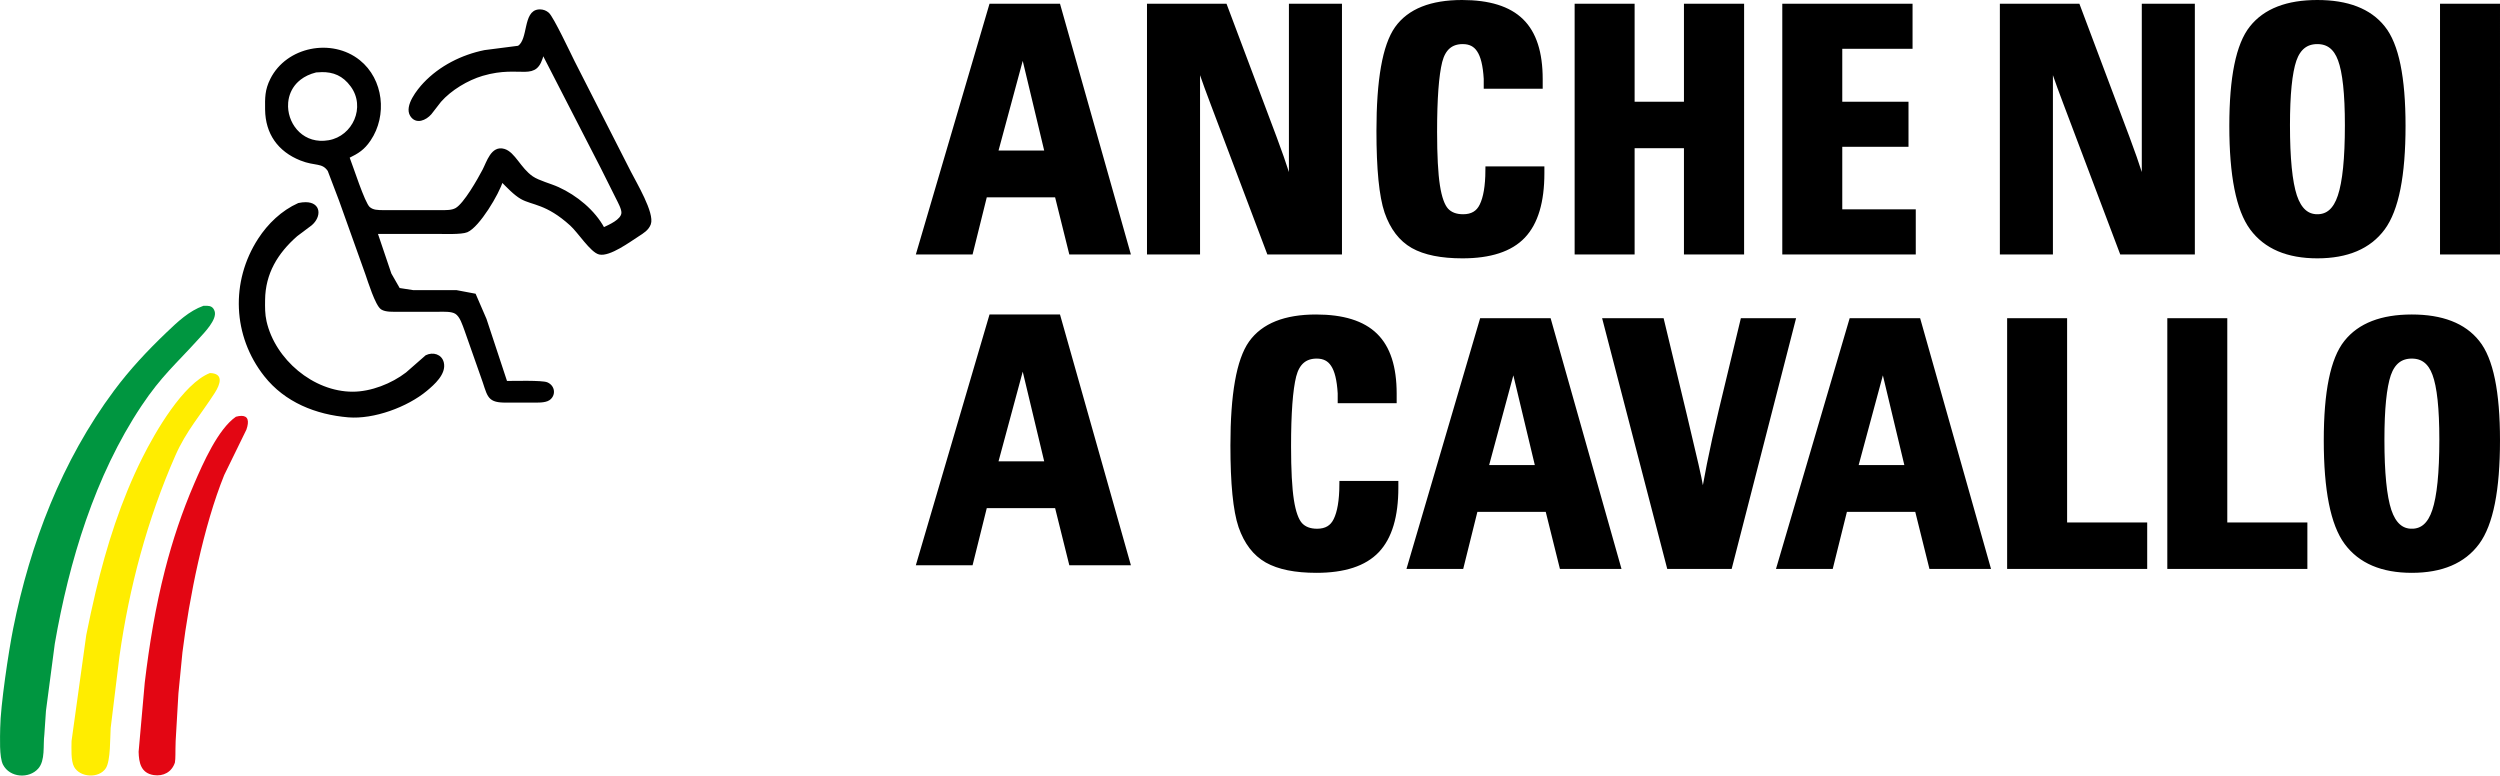
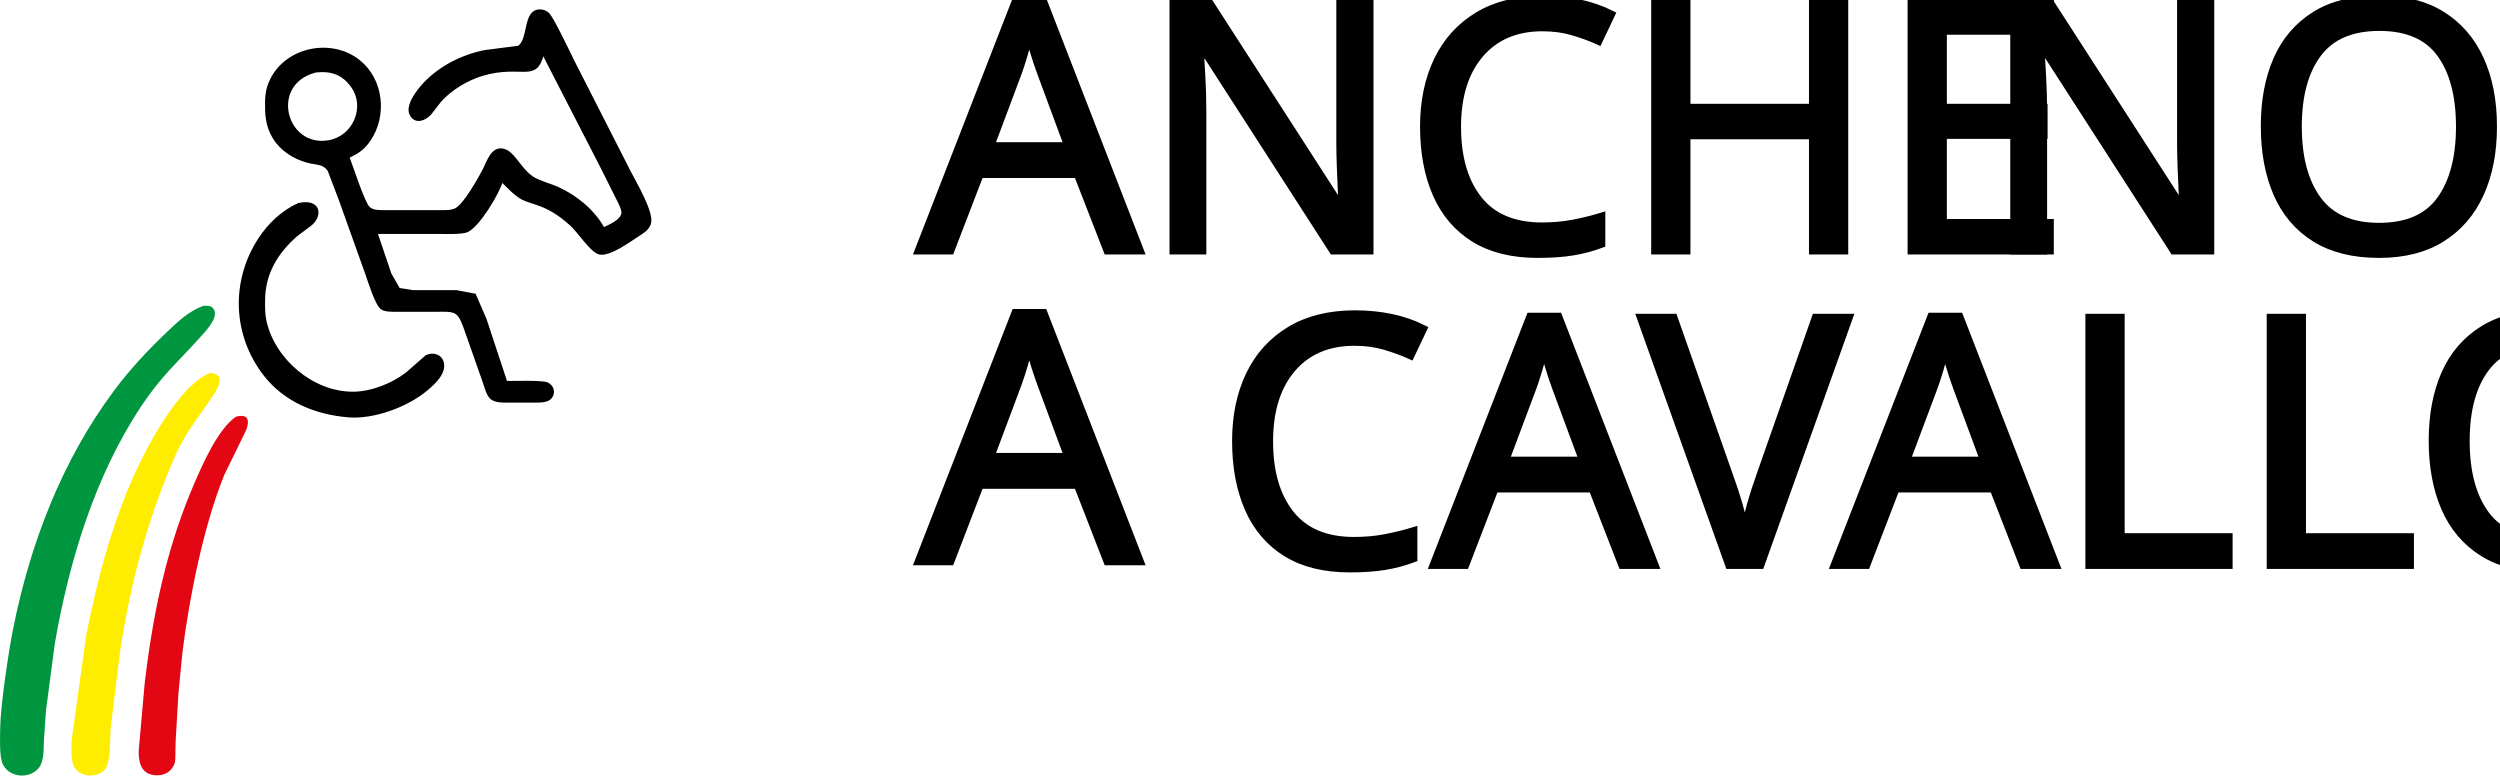
<svg xmlns="http://www.w3.org/2000/svg" width="1156.09mm" height="358.644mm" viewBox="0 0 1156.091 358.645" version="1.1" id="svg1" xml:space="preserve">
  <defs id="defs1" />
  <g id="g2" transform="translate(0.08818061,-69.33077)">
    <g id="g1" style="display:inline;fill:#000000;fill-opacity:1;stroke:#000000;stroke-opacity:1">
-       <path d="M 520.398,328.841 H 495.864 l -6.563,-26.41 h -34.536 l -6.563,26.41 h -22.268 l 32.973,-112.202 h 29.769 z m -35.239,-44.302 -12.189,-50.944 -13.752,50.944 z" id="text1-3" style="font-size:160.02px;font-family:UtahWGLCondensedW10-Bold;-inkscape-font-specification:'UtahWGLCondensedW10-Bold, Normal';stroke-width:3.75" aria-label="&#10;A" />
-       <path d="M 520.398,185.126 H 495.864 l -6.563,-26.41 h -34.536 l -6.563,26.41 H 425.933 L 458.906,72.925 H 488.675 Z M 485.159,140.824 472.97,89.88 459.219,140.824 Z m 133.454,44.302 h -31.332 l -25.784,-68.29 q -6.095,-16.018 -8.517,-24.847 V 185.126 H 532.196 V 72.925 h 33.598 l 22.737,60.476 q 7.188,19.221 9.298,29.144 V 72.925 h 20.784 z m 93.605,-35.708 q 0,19.534 -8.517,28.519 -8.517,8.986 -27.503,8.986 -14.455,0 -22.503,-4.532 -7.97,-4.532 -11.72,-15.314 -3.672,-10.861 -3.672,-37.192 0,-35.239 8.282,-46.959 8.36,-11.72 29.457,-11.72 18.362,0 26.878,8.36 8.517,8.282 8.517,26.331 v 2.578 h -23.519 v -2.735 q -0.547,-9.532 -3.36,-13.674 -2.735,-4.219 -8.204,-4.219 -8.829,0 -11.33,9.689 -2.422,9.689 -2.422,32.738 0,16.486 1.328,25.081 1.328,8.517 4.219,11.72 2.969,3.204 8.36,3.204 6.72,0 9.376,-5.548 2.735,-5.548 2.813,-16.565 h 23.519 z m 92.355,35.708 h -24.066 V 135.98 H 753.943 V 185.126 H 729.956 V 72.925 h 23.987 v 45.318 h 26.566 V 72.925 h 24.066 z m 79.385,0 h -57.976 V 72.925 h 56.491 v 17.112 h -32.504 v 28.207 h 30.629 v 17.112 h -30.629 v 32.66 h 33.989 z" id="text1-3-6" style="font-size:160.02px;font-family:UtahWGLCondensedW10-Bold;-inkscape-font-specification:'UtahWGLCondensedW10-Bold, Normal';stroke-width:3.75" aria-label="ANCHE" />
-       <path d="M 512.29,186.57 H 480.957 L 455.173,118.28 q -6.095,-16.018 -8.517,-24.847 V 186.57 H 425.872 V 74.368 h 33.598 l 22.737,60.476 q 7.188,19.221 9.298,29.144 V 74.368 h 20.784 z M 570.812,72.649 q 20.549,0 29.691,11.486 9.22,11.408 9.22,44.849 0,34.223 -9.298,46.803 -9.298,12.58 -29.613,12.58 -20.237,0 -29.535,-12.58 -9.298,-12.58 -9.298,-46.803 0,-33.442 9.142,-44.849 9.142,-11.486 29.691,-11.486 z m 0,99.075 q 7.97,0 11.251,-9.923 3.36,-10.001 3.36,-33.129 0,-21.878 -3.282,-30.629 -3.204,-8.751 -11.33,-8.751 -8.36,0 -11.486,8.985 -3.047,8.985 -3.047,30.394 0,23.05 3.282,33.051 3.36,10.001 11.251,10.001 z m 82.588,14.846 H 629.414 V 74.368 h 23.987 z" id="text1-3-5" style="font-size:160.02px;font-family:UtahWGLCondensedW10-Bold;-inkscape-font-specification:'UtahWGLCondensedW10-Bold, Normal';stroke-width:3.75" transform="translate(500.7255,-1.443436)" aria-label="NOI" />
-       <path d="m 498.069,150.862 q 0,19.534 -8.517,28.519 -8.517,8.986 -27.503,8.986 -14.455,0 -22.503,-4.532 -7.97,-4.532 -11.72,-15.314 -3.672,-10.861 -3.672,-37.192 0,-35.239 8.282,-46.959 8.36,-11.72 29.457,-11.72 18.362,0 26.878,8.36 8.517,8.282 8.517,26.331 v 2.578 h -23.519 v -2.735 q -0.547,-9.532 -3.36,-13.674 -2.735,-4.219 -8.204,-4.219 -8.829,0 -11.33,9.689 -2.422,9.689 -2.422,32.738 0,16.486 1.328,25.081 1.328,8.517 4.219,11.72 2.969,3.204 8.36,3.204 6.72,0 9.376,-5.548 2.735,-5.548 2.813,-16.565 h 23.519 z m 102.591,35.708 h -24.534 l -6.563,-26.41 h -34.536 l -6.563,26.41 H 506.195 L 539.168,74.368 h 29.769 z M 565.421,142.268 553.232,91.324 539.48,142.268 Z M 681.451,74.368 652.62,186.57 H 625.741 L 596.597,74.368 h 24.534 q 12.97,53.679 15.783,66.102 2.891,12.423 3.75,21.331 2.891,-19.534 9.298,-46.49 l 9.845,-40.943 z m 90.089,112.202 h -24.534 l -6.563,-26.41 h -34.536 l -6.563,26.41 H 677.076 L 710.049,74.368 h 29.769 z M 736.302,142.268 724.113,91.324 710.361,142.268 Z m 108.06,44.302 H 783.339 V 74.368 h 23.987 v 94.465 h 37.036 z m 74.072,0 H 857.411 V 74.368 h 23.987 v 94.465 h 37.036 z M 968.597,72.649 q 20.549,0 29.691,11.486 9.22,11.408 9.22,44.849 0,34.223 -9.298,46.803 -9.298,12.58 -29.613,12.58 -20.237,0 -29.535,-12.58 -9.298,-12.58 -9.298,-46.803 0,-33.442 9.142,-44.849 9.142,-11.486 29.691,-11.486 z m 0,99.075 q 7.97,0 11.251,-9.923 3.36,-10.001 3.36,-33.129 0,-21.878 -3.282,-30.629 -3.204,-8.751 -11.33,-8.751 -8.36,0 -11.486,8.985 -3.047,8.985 -3.047,30.394 0,23.05 3.282,33.051 3.36,10.001 11.251,10.001 z" id="text1-3-7" style="font-size:160.02px;font-family:UtahWGLCondensedW10-Bold;-inkscape-font-specification:'UtahWGLCondensedW10-Bold, Normal';stroke-width:3.75" transform="translate(146.6187,143.9898)" aria-label="CAVALLO" />
+       <text xml:space="preserve" style="font-style:normal;font-variant:normal;font-weight:normal;font-stretch:normal;font-size:160.02px;font-family:UtahWGLCondensedW10-Bold;-inkscape-font-specification:'UtahWGLCondensedW10-Bold, Normal';font-variant-ligatures:normal;font-variant-caps:normal;font-variant-numeric:normal;font-variant-east-asian:normal;text-align:start;writing-mode:lr-tb;direction:ltr;text-anchor:start;fill:#000000;fill-opacity:1;stroke:#000000;stroke-width:3.75;stroke-opacity:1" x="424.839" y="128.816" id="text1-3">
+         <tspan id="tspan1-5" style="font-style:normal;font-variant:normal;font-weight:normal;font-stretch:normal;font-size:160.02px;font-family:UtahWGLCondensedW10-Bold;-inkscape-font-specification:'UtahWGLCondensedW10-Bold, Normal';font-variant-ligatures:normal;font-variant-caps:normal;font-variant-numeric:normal;font-variant-east-asian:normal;fill:#000000;fill-opacity:1;stroke:#000000;stroke-width:3.75;stroke-opacity:1" x="424.839" y="128.816" />
+         <tspan style="font-style:normal;font-variant:normal;font-weight:normal;font-stretch:normal;font-size:160.02px;font-family:UtahWGLCondensedW10-Bold;-inkscape-font-specification:'UtahWGLCondensedW10-Bold, Normal';font-variant-ligatures:normal;font-variant-caps:normal;font-variant-numeric:normal;font-variant-east-asian:normal;fill:#000000;fill-opacity:1;stroke:#000000;stroke-width:3.75;stroke-opacity:1" x="424.839" y="328.841" id="tspan2-6">A</tspan>
+       </text>
+       <text xml:space="preserve" style="font-style:normal;font-variant:normal;font-weight:normal;font-stretch:normal;font-size:160.02px;font-family:UtahWGLCondensedW10-Bold;-inkscape-font-specification:'UtahWGLCondensedW10-Bold, Normal';font-variant-ligatures:normal;font-variant-caps:normal;font-variant-numeric:normal;font-variant-east-asian:normal;text-align:start;writing-mode:lr-tb;direction:ltr;text-anchor:start;fill:#000000;fill-opacity:1;stroke:#000000;stroke-width:3.75;stroke-opacity:1" x="424.839" y="185.126" id="text1-3-6">
+         <tspan style="font-style:normal;font-variant:normal;font-weight:normal;font-stretch:normal;font-size:160.02px;font-family:UtahWGLCondensedW10-Bold;-inkscape-font-specification:'UtahWGLCondensedW10-Bold, Normal';font-variant-ligatures:normal;font-variant-caps:normal;font-variant-numeric:normal;font-variant-east-asian:normal;fill:#000000;fill-opacity:1;stroke:#000000;stroke-width:3.75;stroke-opacity:1" x="424.839" y="185.126" id="tspan2-6-3">ANCHE</tspan>
+       </text>
+       <text xml:space="preserve" style="font-style:normal;font-variant:normal;font-weight:normal;font-stretch:normal;font-size:160.02px;font-family:UtahWGLCondensedW10-Bold;-inkscape-font-specification:'UtahWGLCondensedW10-Bold, Normal';font-variant-ligatures:normal;font-variant-caps:normal;font-variant-numeric:normal;font-variant-east-asian:normal;text-align:start;writing-mode:lr-tb;direction:ltr;text-anchor:start;fill:#000000;fill-opacity:1;stroke:#000000;stroke-width:3.75;stroke-opacity:1" x="415.168" y="186.57" id="text1-3-5" transform="translate(500.7255,-1.443436)">
+         <tspan style="font-style:normal;font-variant:normal;font-weight:normal;font-stretch:normal;font-size:160.02px;font-family:UtahWGLCondensedW10-Bold;-inkscape-font-specification:'UtahWGLCondensedW10-Bold, Normal';font-variant-ligatures:normal;font-variant-caps:normal;font-variant-numeric:normal;font-variant-east-asian:normal;fill:#000000;fill-opacity:1;stroke:#000000;stroke-width:3.75;stroke-opacity:1" x="415.168" y="186.57" id="tspan2-6-7">NOI</tspan>
+       </text>
+       <text xml:space="preserve" style="font-style:normal;font-variant:normal;font-weight:normal;font-stretch:normal;font-size:160.02px;font-family:UtahWGLCondensedW10-Bold;-inkscape-font-specification:'UtahWGLCondensedW10-Bold, Normal';font-variant-ligatures:normal;font-variant-caps:normal;font-variant-numeric:normal;font-variant-east-asian:normal;text-align:start;writing-mode:lr-tb;direction:ltr;text-anchor:start;fill:#000000;fill-opacity:1;stroke:#000000;stroke-width:3.75;stroke-opacity:1" x="415.168" y="186.57" id="text1-3-7" transform="translate(146.6187,143.9898)">
+         <tspan style="font-style:normal;font-variant:normal;font-weight:normal;font-stretch:normal;font-size:160.02px;font-family:UtahWGLCondensedW10-Bold;-inkscape-font-specification:'UtahWGLCondensedW10-Bold, Normal';font-variant-ligatures:normal;font-variant-caps:normal;font-variant-numeric:normal;font-variant-east-asian:normal;fill:#000000;fill-opacity:1;stroke:#000000;stroke-width:3.75;stroke-opacity:1" x="415.168" y="186.57" id="tspan2-6-6">CAVALLO</tspan>
+       </text>
    </g>
    <g id="g81">
      <path d="m 111.563,261.645 c -0.714,7.7e-4 -1.562,0.129 -2.552,0.396 -8.29,5.72 -15.28,21.649 -19.29,30.959 -5.67,13.141 -10.047,26.372 -13.496,39.808 -4.362,16.992 -7.241,34.312 -9.374,52.193 l -2.841,31.999 c 0.14,5.08 1.081,9.851 6.991,10.761 4.41,0.67 8.329,-1.36 9.789,-5.78 0.37,-2.1 0.151,-4.488 0.352,-10.04 l 1.278,-21.94 1.859,-19 c 3.16,-25.36 9.771,-58.42 19.321,-82 l 10.26,-21 c 1.373,-3.965 0.799,-6.359 -2.297,-6.355 z" style="fill:#e30613;fill-opacity:1;stroke:#000000;stroke-width:0;stroke-dasharray:none" id="path55" />
    </g>
    <g id="g80">
      <path d="m 96.98,241.839 c -12.41,4.9 -25.31,27.32 -31.23,39.16 -9.927,19.861 -16.531,40.723 -21.626,62.119 -1.567,6.581 -2.991,13.213 -4.324,19.881 l -6.799,48.999 c -0.03,3.29 -0.371,9.131 1.169,11.941 2.73,4.98 11.501,5.48 14.661,0.67 2.28,-3.49 1.959,-14.27 2.259,-18.61 l 4.041,-33 c 4.47,-31.87 12.919,-63.56 25.869,-93 5.01,-11.39 11.791,-18.92 18.241,-29 2.52,-3.95 4.299,-8.981 -2.261,-9.161 z" style="fill:#ffed00;fill-opacity:1;stroke:none;stroke-width:0;stroke-dasharray:none;stroke-opacity:1" id="path51" />
    </g>
    <g id="g82">
      <path d="m 95.611,210.734 c -0.521,-0.019 -1.07,0.001 -1.632,0.016 -6.67,2.38 -11.93,7.4 -16.98,12.22 -8.92,8.53 -16.979,17.1 -24.369,27.03 -24.08,32.36 -38.76,70.66 -46.63,110 -2.12,10.6 -5.881,35.71 -6.001,46 -0.05,4.24 -0.509,13.441 1.311,16.961 3.14,6.04 12.009,6.599 16.259,1.809 3.39,-3.81 2.191,-10.74 2.851,-15.77 l 0.75,-11.001 4.08,-31 c 6.6,-38.03 18.529,-77.66 40.099,-110 9.26,-13.88 15.92,-19.3 26.48,-31 2.44,-2.69 8.61,-8.899 7.33,-12.769 -0.675,-2.018 -1.986,-2.438 -3.548,-2.496 z" style="fill:#009640;fill-opacity:1;stroke:none;stroke-width:1.417;stroke-dasharray:none" id="path40" />
    </g>
    <g id="g83" style="fill:#000000;fill-opacity:1">
      <path d="m 141.276,163.329 c -0.955,-0.007 -2.045,0.11 -3.276,0.372 -7.55,3.38 -13.831,9.4 -18.301,16.3 -12.7,19.6 -11.73,44.589 2.82,62.999 9.45,11.97 23.65,17.58 38.48,18.83 11.68,0.98 27.11,-4.729 36,-12.149 3.4,-2.84 8.829,-7.59 7.669,-12.57 -0.83,-3.56 -4.58,-4.561 -7.63,-3.071 l -9.049,7.92 c -6.76,5.21 -16.39,9.01 -24.99,9.01 -18.48,0 -36.29,-15.139 -40.32,-32.969 -0.77,-3.38 -0.72,-6.56 -0.68,-10 0.14,-12.32 5.9,-21.831 15,-29.821 l 6.77,-5.079 c 4.279,-3.684 4.193,-9.726 -2.493,-9.772 z" style="fill:#000000;fill-opacity:1;stroke:#000000;stroke-opacity:1" id="path39" />
      <path d="m 249.684,74.173 c -0.196,-0.003 -0.393,0.003 -0.593,0.018 -6.91,0.5 -4.311,13.509 -9.391,16.789 l -15.699,2.02 c -10.44,2.13 -20.55,7.211 -27.91,15.011 -2.79,2.97 -8.771,10.35 -6.051,14.68 2.36,3.76 6.66,1.781 8.95,-0.839 l 4.47,-5.76 c 4.83,-5.48 12.541,-10.11 19.541,-12.18 18.31,-5.39 24.73,3.701 28,-9.909 l 27.251,52.999 7,14.001 c 0.85,1.73 2.69,4.989 2.52,6.899 -0.32,3.42 -6.05,5.791 -8.77,7.101 -4.36,-8.13 -12.651,-14.891 -21.001,-18.691 -3.64,-1.66 -9,-2.969 -11.99,-5.009 -5.73,-3.92 -8.28,-11.25 -13.02,-12.64 -5.57,-1.64 -7.56,5.69 -9.47,9.34 -2.29,4.35 -8.7,15.74 -12.69,17.98 -2.03,1.13 -4.58,1 -6.83,1.02 h -27 c -2.3,-0.05 -4.65,0.03 -6.49,-1.6 -2.41,-2.13 -7.809,-19.119 -9.509,-23.399 4.46,-2.19 7.04,-3.781 9.89,-8.011 7.62,-11.29 5.89,-27.8 -4.93,-36.46 -12.66,-10.14 -33.261,-6.149 -40.581,8.471 -2.53,5.05 -2.439,8.54 -2.379,14 0.13,10.97 5.77,18.98 16,23.07 6.79,2.72 10.01,0.839 12.92,5.079 l 5.27,13.85 12.151,34 c 1.16,3.31 4.569,14.311 7.079,15.981 1.87,1.24 5.37,1.02 7.58,1.02 h 19 c 2.28,0 5.761,-0.21 7.731,1.02 2.36,1.48 3.5,5.45 4.46,7.98 l 7.39,21 c 3.28,8.79 2.481,11.86 10.421,12 h 12.999 c 2.17,0 5.86,0.21 7.69,-1.02 2.79,-1.88 2.491,-5.929 -0.839,-7.379 -2.24,-0.98 -15.491,-0.601 -18.851,-0.601 l -9.58,-29 -4.93,-11.399 -8.49,-1.6 h -20.001 l -6.59,-1.021 -3.989,-6.979 L 174.001,177 h 28 c 3.17,0 11.26,0.35 13.83,-0.74 5.43,-2.3 14.489,-17.51 16.169,-23.26 2.59,2.58 5.861,6.12 9.001,7.91 5.11,2.93 11.68,2.131 22.96,12.381 3.65,3.31 9.39,12.369 13.13,13.239 4.66,1.07 13.91,-5.77 17.91,-8.34 2.14,-1.38 4.46,-2.76 5.39,-5.28 1.8,-4.88 -6.671,-19.039 -9.151,-23.909 L 265.25,98 c -1.87,-3.73 -9.79,-20.56 -11.88,-22.4 -1.059,-0.927 -2.316,-1.403 -3.686,-1.427 z m -101.173,28.004 c 5.693,-0.092 10.234,1.733 13.979,6.843 7.2,9.8 1.02,23.63 -10.49,25.65 -11.596,2.035 -19.125,-6.905 -19.384,-16.017 -0.019,-0.657 4.9e-4,-1.316 0.059,-1.97 0.041,-0.46 0.102,-0.919 0.182,-1.374 0.546,-3.12 2.016,-6.101 4.542,-8.491 0.384,-0.364 0.792,-0.714 1.226,-1.049 1.943,-1.5 4.388,-2.693 7.375,-3.437 0.861,-0.087 1.698,-0.141 2.511,-0.154 z" style="fill:#000000;fill-opacity:1;stroke:#000000;stroke-opacity:1" id="path7" />
    </g>
  </g>
</svg>
